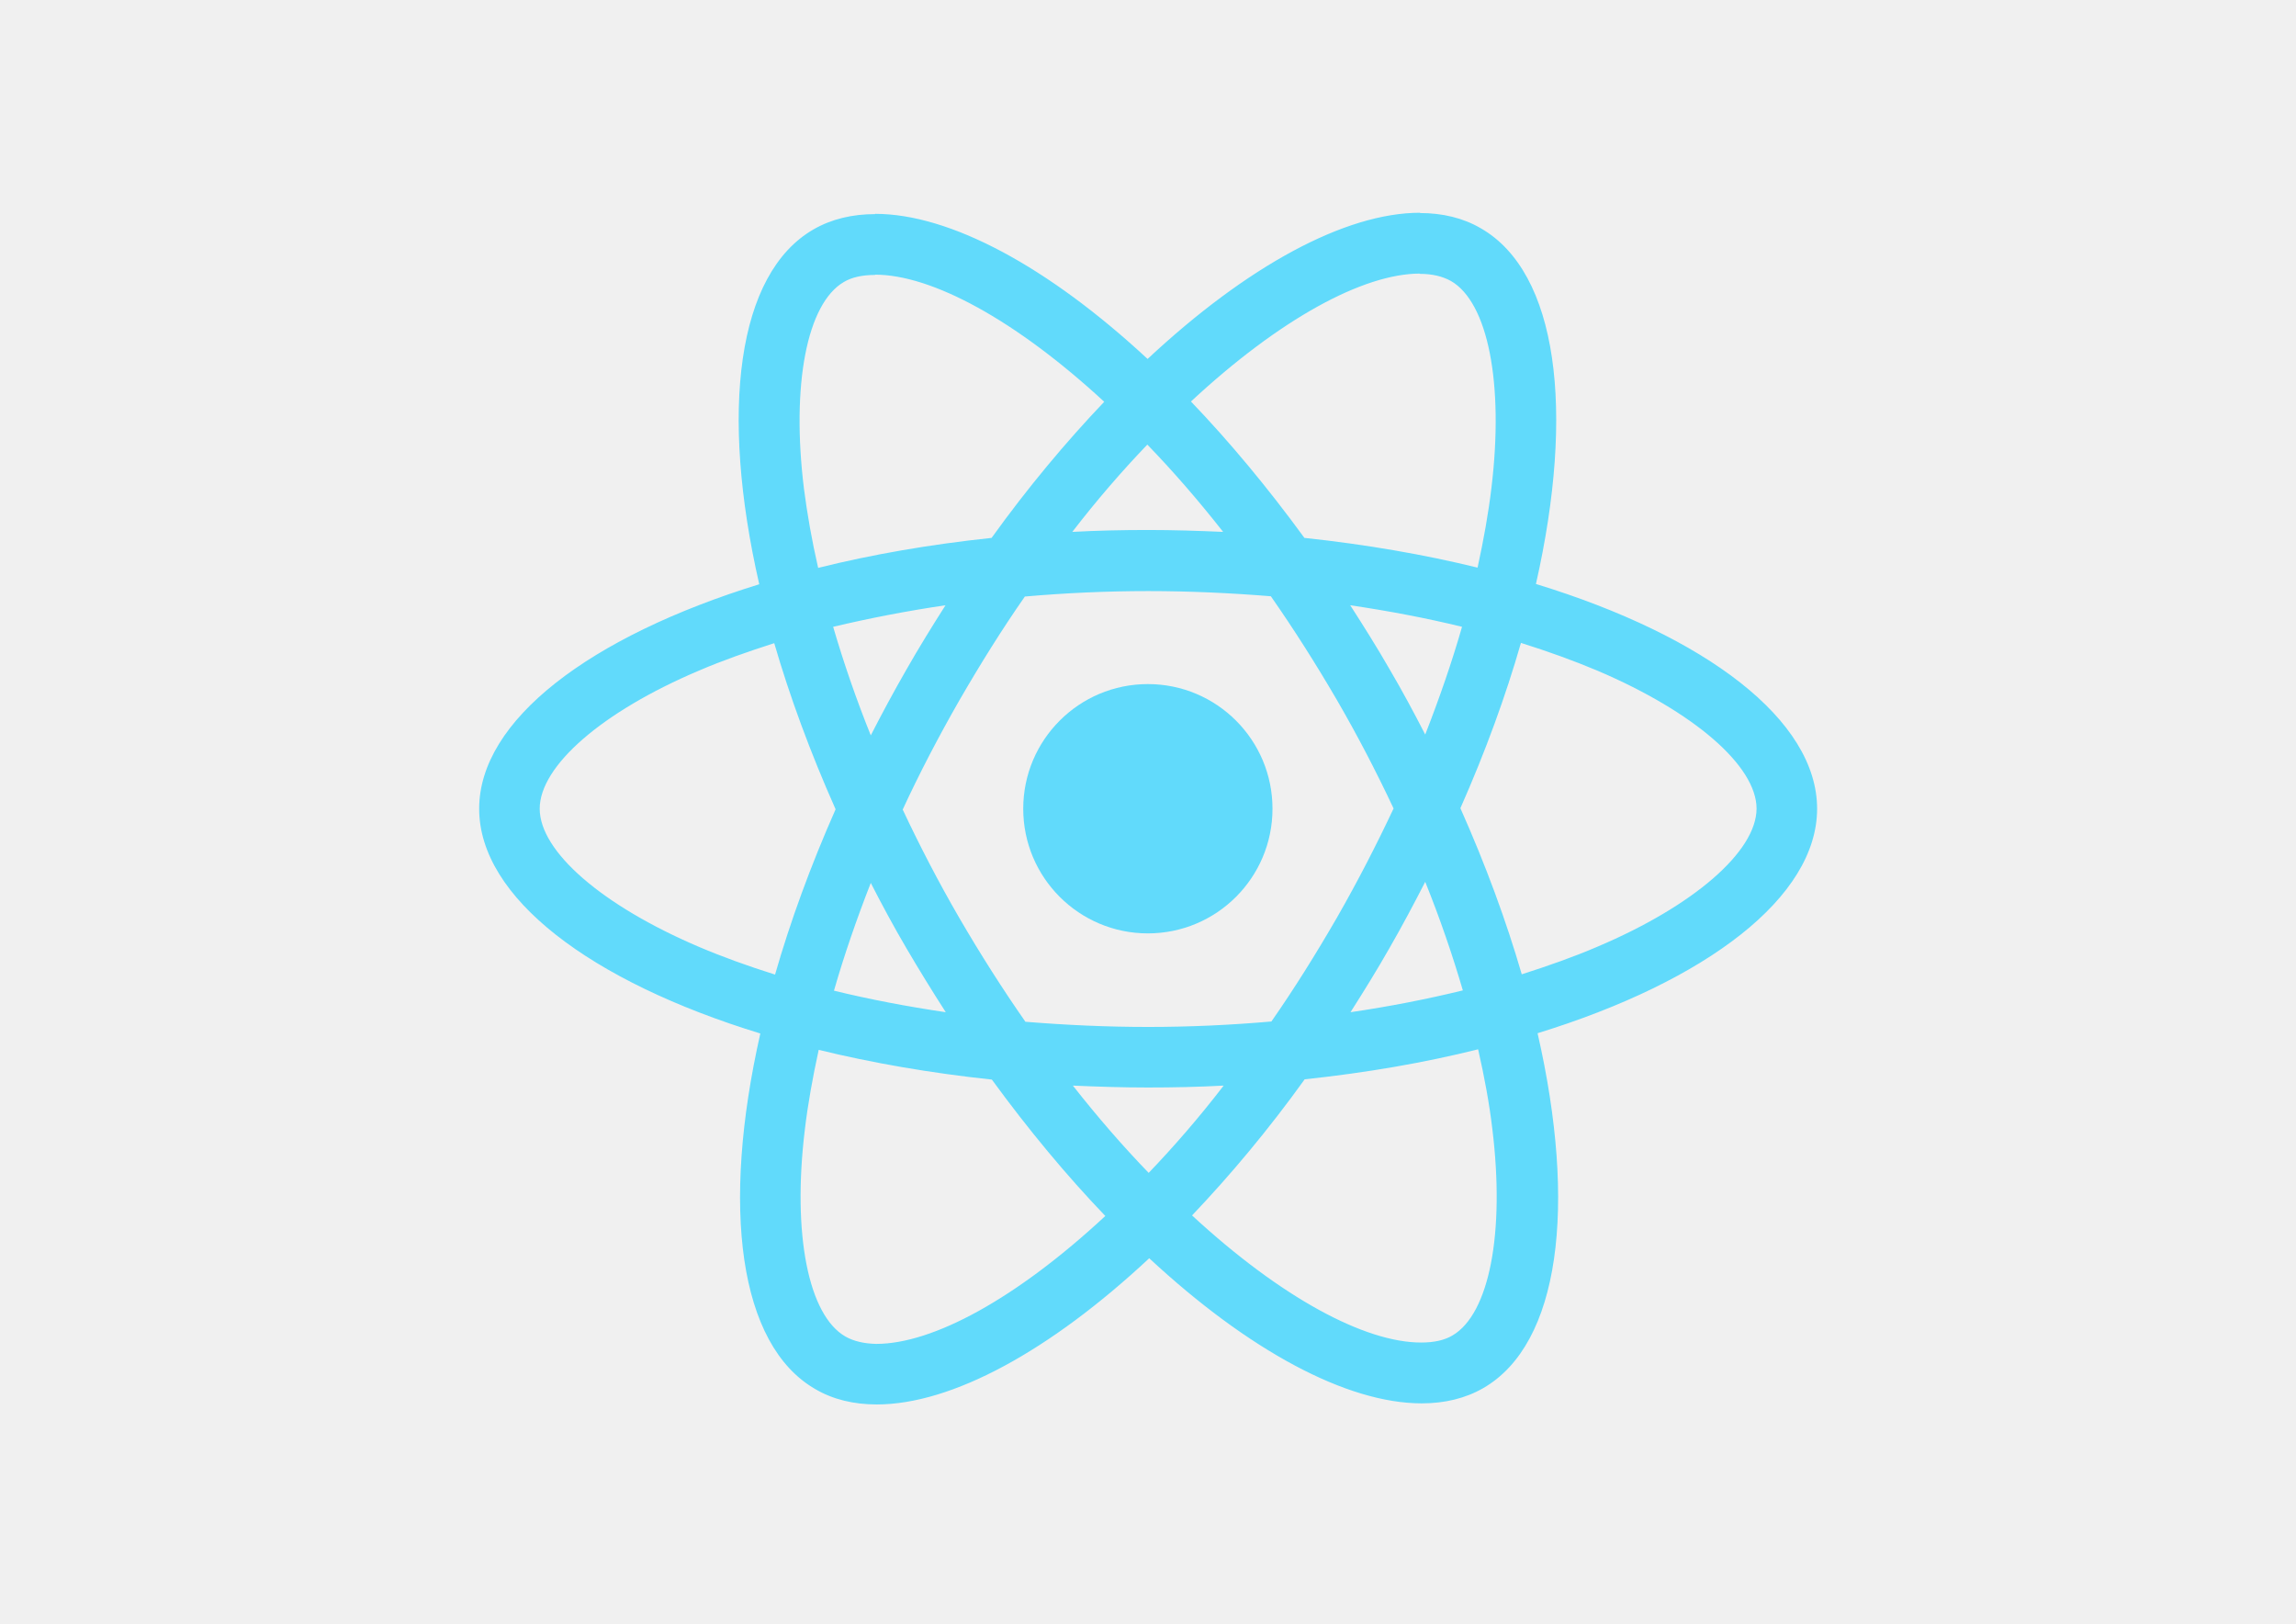
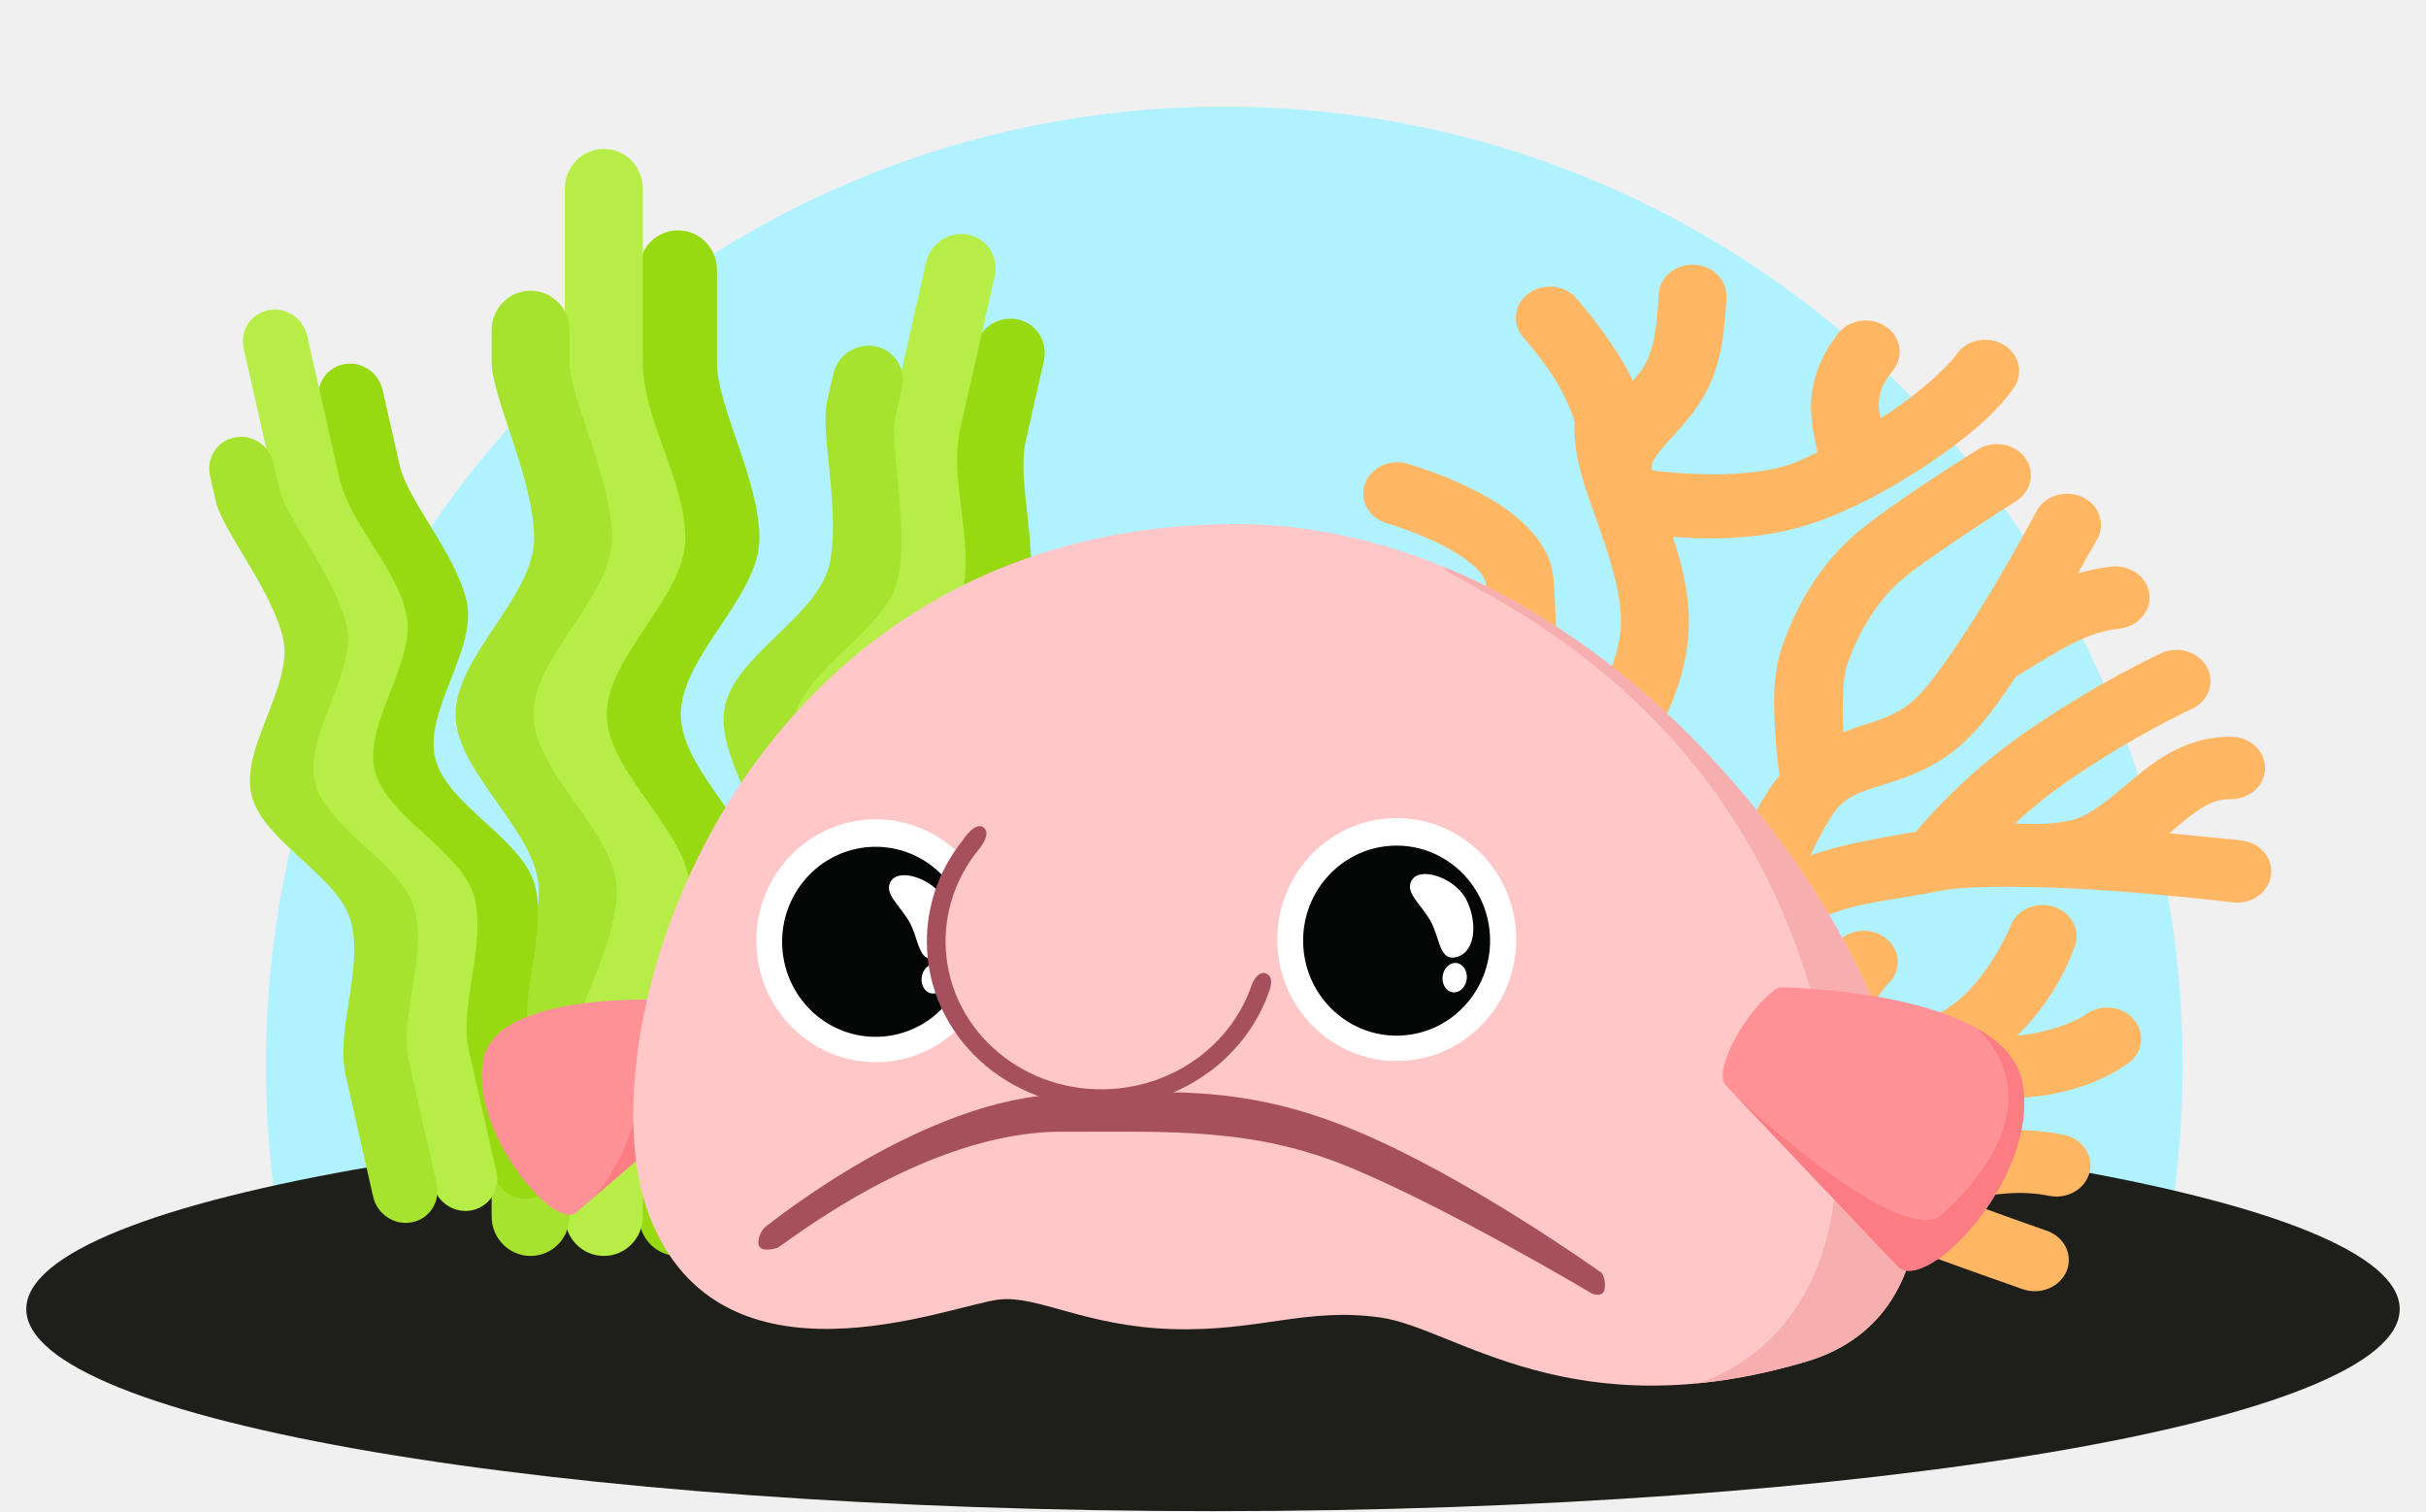
- <svg xmlns="http://www.w3.org/2000/svg" viewBox="0 0 841.9 595.3">
-   <g fill="#61DAFB">
-     <path d="M666.3 296.5c0-32.5-40.7-63.3-103.1-82.4 14.4-63.6 8-114.2-20.2-130.4-6.5-3.8-14.1-5.6-22.4-5.6v22.3c4.6 0 8.3.9 11.4 2.6 13.6 7.8 19.5 37.5 14.9 75.7-1.1 9.4-2.9 19.3-5.1 29.4-19.6-4.8-41-8.5-63.5-10.9-13.5-18.5-27.5-35.3-41.6-50 32.6-30.3 63.2-46.9 84-46.9V78c-27.5 0-63.5 19.6-99.9 53.6-36.4-33.8-72.4-53.2-99.9-53.2v22.3c20.7 0 51.4 16.5 84 46.6-14 14.7-28 31.4-41.3 49.9-22.6 2.4-44 6.1-63.6 11-2.3-10-4-19.7-5.2-29-4.7-38.2 1.1-67.9 14.6-75.8 3-1.8 6.9-2.6 11.5-2.6V78.5c-8.4 0-16 1.8-22.6 5.6-28.1 16.2-34.4 66.7-19.9 130.1-62.2 19.2-102.7 49.9-102.7 82.3 0 32.5 40.7 63.3 103.1 82.4-14.4 63.6-8 114.2 20.2 130.4 6.5 3.8 14.1 5.6 22.5 5.6 27.5 0 63.5-19.6 99.9-53.6 36.4 33.8 72.4 53.2 99.9 53.2 8.4 0 16-1.8 22.6-5.6 28.1-16.2 34.4-66.7 19.9-130.1 62-19.1 102.5-49.9 102.5-82.3zm-130.2-66.7c-3.7 12.9-8.3 26.2-13.5 39.5-4.1-8-8.4-16-13.1-24-4.6-8-9.5-15.8-14.4-23.4 14.2 2.1 27.9 4.7 41 7.9zm-45.8 106.5c-7.8 13.5-15.8 26.3-24.1 38.2-14.9 1.3-30 2-45.2 2-15.1 0-30.2-.7-45-1.9-8.3-11.9-16.4-24.6-24.2-38-7.6-13.1-14.5-26.4-20.8-39.8 6.2-13.4 13.2-26.8 20.7-39.9 7.8-13.5 15.8-26.3 24.1-38.2 14.9-1.3 30-2 45.2-2 15.1 0 30.2.7 45 1.9 8.3 11.9 16.4 24.6 24.2 38 7.6 13.1 14.5 26.4 20.8 39.8-6.3 13.4-13.2 26.8-20.7 39.9zm32.3-13c5.4 13.4 10 26.8 13.8 39.8-13.1 3.2-26.9 5.9-41.2 8 4.9-7.7 9.8-15.6 14.4-23.7 4.6-8 8.9-16.1 13-24.1zM421.2 430c-9.3-9.6-18.6-20.3-27.8-32 9 .4 18.2.7 27.5.7 9.4 0 18.7-.2 27.8-.7-9 11.7-18.3 22.4-27.5 32zm-74.4-58.9c-14.2-2.1-27.9-4.7-41-7.9 3.7-12.9 8.3-26.2 13.5-39.5 4.1 8 8.4 16 13.1 24 4.7 8 9.5 15.8 14.4 23.4zM420.7 163c9.3 9.6 18.6 20.3 27.8 32-9-.4-18.2-.7-27.5-.7-9.4 0-18.7.2-27.8.7 9-11.7 18.3-22.4 27.5-32zm-74 58.9c-4.9 7.7-9.8 15.6-14.4 23.7-4.6 8-8.9 16-13 24-5.4-13.4-10-26.8-13.8-39.8 13.1-3.1 26.9-5.8 41.2-7.9zm-90.5 125.2c-35.4-15.1-58.3-34.9-58.3-50.6 0-15.7 22.9-35.6 58.3-50.6 8.6-3.7 18-7 27.7-10.1 5.7 19.6 13.2 40 22.5 60.9-9.2 20.8-16.6 41.1-22.2 60.6-9.9-3.1-19.3-6.5-28-10.2zM310 490c-13.6-7.8-19.5-37.5-14.9-75.7 1.1-9.4 2.9-19.3 5.1-29.4 19.6 4.8 41 8.5 63.5 10.9 13.5 18.5 27.5 35.3 41.6 50-32.6 30.3-63.2 46.9-84 46.9-4.5-.1-8.3-1-11.3-2.7zm237.2-76.2c4.7 38.2-1.1 67.9-14.6 75.8-3 1.8-6.9 2.6-11.5 2.6-20.7 0-51.4-16.5-84-46.6 14-14.7 28-31.4 41.3-49.9 22.6-2.4 44-6.1 63.6-11 2.3 10.1 4.1 19.8 5.2 29.1zm38.5-66.7c-8.6 3.7-18 7-27.7 10.1-5.7-19.6-13.2-40-22.5-60.9 9.2-20.8 16.6-41.1 22.2-60.6 9.9 3.1 19.3 6.5 28.1 10.2 35.4 15.1 58.3 34.9 58.3 50.6-.1 15.7-23 35.6-58.4 50.6zM320.8 78.4z" />
-     <circle cx="420.9" cy="296.5" r="45.7" />
-     <path d="M520.5 78.1z" />
+ <svg xmlns="http://www.w3.org/2000/svg" style="fill-rule:evenodd;clip-rule:evenodd;stroke-linecap:round;stroke-linejoin:round;" xml:space="preserve" version="1.1" viewBox="0 0 554.893 345.613" id="svg1279">
+   <g id="g1154" transform="translate(9.213922,-399.2262)">
+     <path style="fill:#b0f2ff;fill-opacity:1" id="path975" d="m 51.612,642.82 c 0,-121.062 98.141,-219.203 219.203,-219.203 121.062,0 219.202,98.141 219.202,219.203 0,19.624 -2.579,38.646 -7.416,56.745 -28.822,4.553 -404.059,4.553 -423.768,-0.734 -4.712,-17.879 -7.221,-36.652 -7.221,-56.011 z" />
+     <path style="fill:#1e1f1b" id="path977" d="m 539.662,698.633 c 0,25.519 -121.523,46.206 -271.429,46.206 -149.907,0 -271.43,-20.687 -271.43,-46.206 0,-25.518 121.523,-46.205 271.43,-46.205 149.906,0 271.429,20.687 271.429,46.205" />
+     <g id="g985" transform="translate(-9.213919,399.2262)">
+       <path id="path979" style="fill:#97da12;fill-opacity:1;stroke-width:2.037" d="m 155.078,52.688 c 4.934,0 8.906,4.035 8.906,9.047 0,0 0,10.857 0,21.088 0,10.231 9.718,26.867 9.718,40.3 0,13.433 -17.964,26.867 -17.964,40.3 0,13.433 19.045,26.867 19.045,40.3 0,13.434 -10.799,27.888 -10.799,40.3 0,12.412 0,34.174 0,34.174 0,5.012 -3.972,9.047 -8.906,9.047 -4.934,0 -8.906,-4.035 -8.906,-9.047 0,0 0,-21.762 0,-34.174 0,-12.412 10.799,-26.867 10.799,-40.3 0,-13.433 -19.045,-26.867 -19.045,-40.3 0,-13.434 17.964,-26.867 17.964,-40.3 0,-13.433 -9.718,-30.069 -9.718,-40.3 0,-10.231 0,-21.088 0,-21.088 0,-5.012 3.972,-9.047 8.906,-9.047 z" />
+       <path id="path981" style="fill:#b6ee47;fill-opacity:1;stroke-width:2.037" d="m 138.123,34.071 c 4.934,0 8.906,4.035 8.906,9.047 0,0 0,26.371 0,39.705 0,13.334 9.718,26.867 9.718,40.3 0,13.433 -17.964,26.867 -17.964,40.3 0,13.433 19.045,26.867 19.045,40.3 0,13.434 -10.799,27.888 -10.799,40.3 0,12.412 0,34.174 0,34.174 0,5.012 -3.972,9.047 -8.906,9.047 -4.934,0 -8.906,-4.035 -8.906,-9.047 0,0 0,-21.762 0,-34.174 0,-12.412 10.799,-26.867 10.799,-40.3 0,-13.433 -19.045,-26.867 -19.045,-40.3 0,-13.434 17.964,-26.867 17.964,-40.3 0,-13.433 -9.718,-26.966 -9.718,-40.3 0,-13.334 0,-39.705 0,-39.705 0,-5.012 3.972,-9.047 8.906,-9.047 z" />
+       <path id="path983" style="fill:#a6e22e;fill-opacity:1;stroke-width:2.037" d="m 121.356,66.491 c 4.934,0 8.906,4.035 8.906,9.047 0,0 0,-0.646 0,7.285 0,7.931 9.718,26.867 9.718,40.3 0,13.433 -17.964,26.867 -17.964,40.3 0,13.433 19.045,26.867 19.045,40.3 0,13.434 -10.799,27.888 -10.799,40.3 0,12.412 0,34.174 0,34.174 0,5.012 -3.972,9.047 -8.906,9.047 -4.934,0 -8.906,-4.035 -8.906,-9.047 0,0 0,-21.762 0,-34.174 0,-12.412 10.799,-26.867 10.799,-40.3 0,-13.433 -19.045,-26.867 -19.045,-40.3 0,-13.434 17.964,-26.867 17.964,-40.3 0,-13.433 -9.718,-32.369 -9.718,-40.3 0,-7.931 0,-7.285 0,-7.285 0,-5.012 3.972,-9.047 8.906,-9.047 z" />
+     </g>
+     <g id="g993" transform="translate(-9.213919,399.2262)">
+       <path id="path987" style="fill:#97da12;fill-opacity:1;stroke-width:1.833" d="m 232.708,73.04 c 4.349,0.872 7.048,5.121 6.051,9.527 0,0 -2.159,9.544 -4.194,18.539 -2.035,8.994 3.222,25.335 0.55,37.145 -2.672,11.809 -21.178,20.445 -23.85,32.254 -2.672,11.809 11.443,26.983 8.771,38.792 -2.672,11.809 -15.066,22.608 -17.534,33.52 -2.469,10.912 -6.797,30.042 -6.797,30.042 -0.997,4.406 -5.301,7.252 -9.65,6.38 -4.349,-0.872 -7.048,-5.121 -6.051,-9.527 0,0 4.328,-19.13 6.797,-30.042 2.469,-10.912 14.862,-21.711 17.534,-33.52 2.672,-11.809 -11.443,-26.983 -8.771,-38.792 2.672,-11.809 21.178,-20.445 23.85,-32.254 2.672,-11.809 -2.585,-28.15 -0.55,-37.145 2.035,-8.994 4.194,-18.539 4.194,-18.539 0.997,-4.406 5.301,-7.252 9.65,-6.38 z" />
+       <path id="path989" style="fill:#b6ee47;fill-opacity:1;stroke-width:1.833" d="m 221.466,53.679 c 4.349,0.872 7.048,5.121 6.051,9.527 0,0 -5.245,23.182 -7.897,34.904 -2.652,11.722 3.222,25.335 0.55,37.145 -2.672,11.809 -21.178,20.445 -23.85,32.254 -2.672,11.809 11.443,26.983 8.771,38.792 -2.672,11.809 -15.066,22.608 -17.534,33.52 -2.469,10.912 -6.797,30.042 -6.797,30.042 -0.997,4.406 -5.301,7.252 -9.65,6.38 -4.349,-0.872 -7.048,-5.121 -6.051,-9.527 0,0 4.328,-19.13 6.797,-30.042 2.469,-10.912 14.862,-21.711 17.534,-33.52 2.672,-11.809 -11.443,-26.983 -8.771,-38.792 2.672,-11.809 21.178,-20.445 23.85,-32.254 2.672,-11.809 -3.202,-25.423 -0.55,-37.145 2.652,-11.722 7.897,-34.904 7.897,-34.904 0.997,-4.406 5.301,-7.252 9.65,-6.38 z" />
+       <path id="path991" style="fill:#a6e22e;fill-opacity:1;stroke-width:1.833" d="m 200.24,79.218 c 4.349,0.872 7.048,5.121 6.051,9.527 0,0 0.128,-0.568 -1.449,6.404 -1.577,6.972 3.222,25.335 0.55,37.145 -2.672,11.809 -21.178,20.445 -23.85,32.254 -2.672,11.809 11.443,26.983 8.771,38.792 -2.672,11.809 -15.066,22.608 -17.534,33.52 -2.469,10.912 -6.797,30.042 -6.797,30.042 -0.997,4.406 -5.301,7.252 -9.65,6.38 -4.349,-0.872 -7.048,-5.121 -6.051,-9.527 0,0 4.328,-19.13 6.797,-30.042 2.469,-10.912 14.862,-21.711 17.534,-33.52 2.672,-11.809 -11.443,-26.983 -8.771,-38.792 2.672,-11.809 21.178,-20.445 23.85,-32.254 2.672,-11.809 -2.127,-30.173 -0.55,-37.145 1.577,-6.972 1.449,-6.404 1.449,-6.404 0.997,-4.406 5.301,-7.252 9.65,-6.38 z" />
+     </g>
+     <g id="g1001" transform="matrix(0.9249793,0,0,0.9249793,0.3542221,420.209)">
+       <path id="path995" style="fill:#97da12;fill-opacity:1;stroke-width:1.833" d="m 74.629,67.38 c 4.349,-0.872 8.653,1.974 9.65,6.38 0,0 2.159,9.544 4.194,18.539 2.035,8.994 13.909,21.902 16.581,33.711 2.672,11.809 -10.49,26.792 -7.818,38.601 2.672,11.809 22.131,20.254 24.803,32.063 2.672,11.809 -3.972,26.424 -1.503,37.336 2.469,10.912 6.797,30.042 6.797,30.042 0.997,4.406 -1.702,8.655 -6.051,9.527 -4.349,0.872 -8.653,-1.974 -9.65,-6.38 0,0 -4.328,-19.13 -6.797,-30.042 -2.469,-10.912 4.175,-25.526 1.503,-37.336 -2.672,-11.809 -22.131,-20.254 -24.803,-32.063 -2.672,-11.809 10.49,-26.792 7.818,-38.601 C 86.682,117.347 74.807,104.44 72.772,95.446 70.737,86.451 68.578,76.907 68.578,76.907 67.581,72.501 70.28,68.252 74.629,67.38 Z" />
+       <path id="path997" style="fill:#b6ee47;fill-opacity:1;stroke-width:1.833" d="m 55.981,54.01 c 4.349,-0.872 8.653,1.974 9.65,6.38 0,0 5.245,23.182 7.897,34.904 2.652,11.722 13.909,21.902 16.581,33.711 2.672,11.809 -10.49,26.792 -7.818,38.601 2.672,11.809 22.131,20.254 24.803,32.063 2.672,11.809 -3.972,26.424 -1.503,37.336 2.469,10.912 6.797,30.042 6.797,30.042 0.997,4.406 -1.702,8.655 -6.051,9.527 -4.349,0.872 -8.653,-1.974 -9.65,-6.38 0,0 -4.328,-19.13 -6.797,-30.042 -2.469,-10.912 4.175,-25.526 1.503,-37.336 -2.672,-11.809 -22.131,-20.254 -24.803,-32.063 -2.672,-11.809 10.49,-26.792 7.818,-38.601 C 71.737,120.343 60.48,110.163 57.827,98.441 55.175,86.719 49.93,63.537 49.93,63.537 c -0.997,-4.406 1.702,-8.655 6.051,-9.527 z" />
+       <path id="path999" style="fill:#a6e22e;fill-opacity:1;stroke-width:1.833" d="m 47.651,85.472 c 4.349,-0.872 8.653,1.974 9.65,6.38 0,0 -0.128,-0.568 1.449,6.404 1.577,6.972 13.909,21.902 16.581,33.711 2.672,11.809 -10.49,26.792 -7.818,38.601 2.672,11.809 22.131,20.254 24.803,32.063 2.672,11.809 -3.972,26.424 -1.503,37.336 2.469,10.912 6.797,30.042 6.797,30.042 0.997,4.406 -1.702,8.655 -6.051,9.527 -4.349,0.872 -8.653,-1.974 -9.65,-6.38 0,0 -4.328,-19.13 -6.797,-30.042 -2.469,-10.912 4.175,-25.526 1.503,-37.336 -2.672,-11.809 -22.131,-20.254 -24.803,-32.063 -2.672,-11.809 10.49,-26.792 7.818,-38.601 -2.672,-11.809 -15.004,-26.739 -16.581,-33.711 -1.577,-6.972 -1.449,-6.404 -1.449,-6.404 -0.997,-4.406 1.702,-8.655 6.051,-9.527 z" />
+     </g>
+     <path style="color:#000000;clip-rule:nonzero;fill:#ffb763;fill-opacity:1;fill-rule:nonzero;stroke-width:0.924;stroke-linejoin:miter;-inkscape-stroke:none" d="m 378.242,459.762 c -4.287,-0.165 -7.908,2.895 -8.088,6.835 -0.417,9.124 -1.493,13.133 -3.228,16.242 -0.607,1.089 -1.656,2.305 -2.653,3.517 -1.547,-3.472 -3.648,-6.602 -5.612,-9.471 -3.681,-5.379 -7.382,-9.507 -7.382,-9.507 -2.723,-3.048 -7.619,-3.49 -10.935,-0.987 -3.316,2.503 -3.797,7.003 -1.073,10.051 0,0 3.144,3.528 6.237,8.048 3.093,4.52 5.444,10.467 5.412,11.493 v -0.038 c -0.304,8.271 2.82,15.911 5.512,23.543 2.691,7.632 5.105,15.155 5.109,21.924 0,7.965 -4.606,16.588 -8.188,22.26 -2.303,-3.24 -3.981,-5.99 -4.376,-7.974 -3.367,-16.913 -1.838,-11.255 -2.866,-24.062 -0.435,-5.411 -3.566,-9.696 -7.037,-12.9 -3.472,-3.204 -7.497,-5.6 -11.346,-7.539 -7.698,-3.878 -15.071,-5.933 -15.071,-5.933 -4.102,-1.16 -8.45,0.957 -9.711,4.727 -1.261,3.77 1.042,7.765 5.143,8.924 0,0 6.123,1.76 12.171,4.806 3.024,1.523 5.933,3.368 7.804,5.094 1.87,1.726 2.487,3.062 2.552,3.872 0.756,9.415 0.691,11.497 1.994,19.101 -7.644,-3.99 -15.962,-9.296 -27.441,-19.401 -3.099,-2.727 -8.016,-2.63 -10.984,0.218 -2.969,2.848 -2.864,7.369 0.235,10.098 20.103,17.697 33.697,23.387 45.929,28.797 0.427,0.581 0.827,1.248 1.247,1.812 3.138,4.221 6.06,8.089 7.708,12.114 1.648,4.025 2.299,8.135 0.631,14.075 -0.933,3.322 -2.811,7.303 -5.732,11.863 -2.613,-6.734 -5.922,-13.694 -9.544,-20.372 -6.512,-12.007 -13.123,-22.307 -19.513,-28.083 -3.06,-2.766 -7.979,-2.728 -10.988,0.085 -3.009,2.812 -2.967,7.334 0.093,10.099 1.677,1.516 4.964,5.827 8.587,11.256 -4.453,-1.08 -9.111,-2.038 -14.155,-2.721 -4.245,-0.576 -8.195,2.121 -8.821,6.023 -0.626,3.903 2.309,7.533 6.555,8.107 11.125,1.506 20.399,4.233 27.215,7.276 4.789,9.633 8.7,19.521 9.779,25.895 2.7,15.946 -2.224,46.286 -2.224,46.286 -0.688,3.892 2.187,7.56 6.421,8.194 4.235,0.633 8.228,-2.009 8.917,-5.902 0,0 0.468,-2.72 1.045,-6.603 0.987,-0.38 3.639,-1.445 8.551,-2.778 5.727,-1.553 12.931,-2.718 16.993,-2.269 11.346,1.253 20.802,4.33 29.318,8.77 6.071,3.165 18.046,7.579 29.437,11.742 11.391,4.163 21.59,7.707 21.59,7.707 4.014,1.395 8.499,-0.464 10.016,-4.154 1.518,-3.689 -0.505,-7.811 -4.519,-9.206 0,0 -9.349,-3.284 -19.123,-6.826 6.873,-1.769 13.42,-2.431 19.654,-1.17 4.191,0.847 8.335,-1.588 9.257,-5.44 0.922,-3.851 -1.727,-7.661 -5.917,-8.509 -14.909,-3.016 -29.234,0.922 -37.388,3.72 -8.153,2.798 -9.337,2.258 -10.896,1.59 2.048,-1.92 2.422,-2.402 5.719,-5.237 4.87,-4.188 10.766,-8.797 15.869,-12.099 1.293,0.854 2.639,1.595 4.002,2.075 4.136,1.457 8.432,1.741 12.779,1.506 8.694,-0.47 17.666,-2.988 24.569,-7.853 3.406,-2.4 4.05,-6.883 1.439,-10.013 -2.611,-3.13 -7.488,-3.722 -10.894,-1.322 -3.264,2.3 -10.296,4.574 -15.861,4.91 9.728,-9.289 13.223,-20.524 13.223,-20.524 1.314,-3.754 -0.932,-7.777 -5.017,-8.985 -4.085,-1.209 -8.463,0.856 -9.777,4.611 0,0 -6.024,14.788 -16.604,19.979 -5.176,2.54 -10.277,6.134 -15.174,9.906 -0.299,-2.108 -0.58,-4.174 -0.537,-5.911 0.108,-4.348 1.033,-7.404 4.636,-11.155 2.839,-2.956 2.534,-7.468 -0.682,-10.079 -3.217,-2.611 -8.127,-2.33 -10.967,0.627 -5.965,6.21 -8.356,13.524 -8.523,20.282 -0.153,6.186 1.156,11.984 2.356,17.779 -2.342,2.157 -4.68,4.24 -5.489,5.028 -5.456,-2.063 -11.283,-3.691 -17.515,-4.812 0.23,-3.2 0.635,-7.316 1.512,-11.884 1.847,-9.616 6.095,-20.044 11.502,-24.138 15.193,-11.503 21.073,-10.215 39.777,-13.85 h 0.012 c 0.074,-0.014 0.116,-0.019 0.19,-0.033 6.778,-1.325 24.365,-0.974 39.122,0.109 14.757,1.083 27.292,2.607 27.292,2.607 4.254,0.517 8.158,-2.233 8.721,-6.143 0.563,-3.91 -2.429,-7.5 -6.683,-8.017 0,0 -7.393,-0.802 -16.568,-1.658 0.787,-0.685 1.756,-1.484 2.493,-2.098 4.685,-3.9 7.677,-5.751 11.474,-5.679 4.29,0.082 7.84,-3.048 7.93,-6.991 0.09,-3.943 -3.316,-7.206 -7.606,-7.288 -9.739,-0.186 -16.87,4.91 -22.23,9.372 -5.36,4.462 -9.801,8.593 -14.532,9.719 -4.731,1.126 -8.866,0.812 -12.871,0.771 3.328,-3.04 7.084,-6.229 11.679,-9.419 15.306,-10.624 28.776,-16.789 28.776,-16.789 3.842,-1.757 5.407,-6.044 3.495,-9.575 -1.911,-3.531 -6.574,-4.97 -10.416,-3.214 0,0 -14.712,6.722 -31.22,18.181 -12.612,8.754 -21.269,18.298 -24.914,22.653 -8.897,1.634 -16.488,2.734 -24.189,5.464 2.424,-5.017 5.031,-9.749 6.674,-11.354 2.708,-2.646 5.534,-3.437 10.657,-5.025 5.122,-1.588 12.178,-4.038 18.519,-10.174 3.769,-3.648 7.524,-8.807 11.189,-14.35 10.19,-6.183 16.051,-10.18 23.694,-10.994 4.263,-0.455 7.317,-3.999 6.822,-7.917 -0.495,-3.917 -4.35,-6.724 -8.611,-6.271 -2.775,0.296 -5.316,0.859 -7.743,1.57 1.433,-2.598 4.516,-7.97 4.516,-7.97 1.887,-3.543 0.29,-7.821 -3.565,-9.554 -3.855,-1.734 -8.509,-0.267 -10.395,3.276 0,0 -4.474,8.405 -10.212,18.027 -5.738,9.621 -13.259,20.765 -16.961,24.348 -4.008,3.879 -7.402,4.984 -12.218,6.477 -1.408,0.436 -3.159,1.118 -4.802,1.693 -0.356,-5.806 -0.027,-12.792 0.789,-15.16 2.819,-8.184 7.17,-15.249 13.27,-20.28 6.259,-5.161 25.481,-17.421 25.481,-17.421 3.54,-2.23 4.443,-6.675 2.017,-9.928 -2.426,-3.253 -7.262,-4.082 -10.802,-1.852 0,0 -18.509,11.509 -27.072,18.57 -8.721,7.191 -14.282,16.652 -17.709,26.599 -2.294,6.658 -1.913,14.116 -1.484,20.631 0.316,4.799 0.675,6.864 0.938,8.718 -4.58,5.604 -7.639,12.579 -10.216,18.958 -2.316,5.734 -3.667,9.885 -4.316,11.937 -9.456,8.358 -13.011,20.647 -14.995,30.98 -0.971,5.053 -1.444,9.631 -1.71,13.242 -5.344,0.426 -10.473,1.565 -14.875,2.759 -0.993,0.269 -1.581,0.501 -2.491,0.772 0.635,-8.164 0.897,-17.108 -0.109,-25.303 8.519,-10.051 13.614,-18.83 15.86,-26.826 2.431,-8.654 1.43,-16.413 -1.134,-22.676 -0.427,-1.044 -0.931,-1.994 -1.42,-2.961 2.389,-2.762 14.664,-17.741 14.654,-36.031 0,-7.008 -1.731,-13.384 -3.667,-19.411 7.675,0.645 20.576,0.932 32.8,-3.36 8.691,-3.051 17.896,-8.067 26.029,-13.573 8.133,-5.506 15.046,-11.174 19.181,-17.163 2.3,-3.33 1.228,-7.743 -2.395,-9.857 -3.623,-2.114 -8.425,-1.129 -10.724,2.202 -1.981,2.869 -8.079,8.445 -15.278,13.319 -0.669,0.453 -1.423,0.82 -2.111,1.265 -0.113,-0.666 -0.319,-1.457 -0.35,-2.049 -0.149,-2.814 0.128,-4.971 3.247,-8.915 2.522,-3.191 1.752,-7.657 -1.719,-9.975 -3.472,-2.318 -8.33,-1.61 -10.852,1.58 -4.921,6.225 -6.476,12.722 -6.196,18.006 0.199,3.747 0.898,6.639 1.476,9.199 -1.975,0.897 -4.065,1.992 -5.851,2.619 -12.352,4.337 -31.893,1.516 -31.893,1.516 -0.364,-0.393 -0.764,-1.455 2.021,-4.833 2.786,-3.378 6.847,-7.047 9.956,-12.62 3.108,-5.573 4.466,-12.145 4.924,-22.158 0.18,-3.94 -3.15,-7.268 -7.436,-7.434 z" id="path1003" />
+     <g id="g1039" transform="translate(-1198.487,374.4212)">
+       <path d="m 1353.816,273.874 -32.688,28.194 c -5.288,4.562 -25.087,-19.763 -21.149,-35.53 3.939,-15.766 44.746,-12.959 44.746,-12.959 5.358,3.714 11.73,18.02 9.091,20.295" opacity="1" fill="#ff9197" id="path1005" />
+       <path d="m 1335.079,274.571 c 0.606,6.626 -5.247,19.638 -10.788,24.77 l 29.525,-25.467 c 0,0 -19.706,-9.265 -18.527,0.697" opacity="1" fill="#fb7c83" id="path1007" />
+       <path d="m 1337.768,302.795 c 16.284,42.311 69.052,20.427 80.07,19.221 8.912,-0.974 19.6,6.114 39.48,6.76 19.879,0.643 30.724,-5.082 47.807,-2.631 17.083,2.45 43.615,26.067 97.508,10.005 71.217,-21.49 -17.007,-191.477 -130.613,-191.477 -113.607,0 -150.536,115.815 -134.252,158.122 v 0" opacity="1" fill="#ffc7c7" id="path1009" />
+       <path d="m 1364.538,305.246 c 1.135,-0.769 36.514,-29.61 68.372,-30.198 21.611,-0.403 39.734,-2.7 65.968,8.152 26.234,10.852 55.783,32.11 56.551,32.582 0.769,0.468 1.28,3.143 0.724,4.336 -0.556,1.192 -2.352,0.834 -2.999,0.408 -0.645,-0.426 -32.833,-19.519 -55.104,-28.731 -22.27,-9.21 -41.386,-8.129 -65.968,-8.151 -31.864,-0.037 -64.07,26.425 -65.098,26.609 -1.03,0.216 -3.484,0.921 -4.118,-0.564 -0.528,-1.232 0.536,-3.676 1.672,-4.443 v 0" opacity="1" fill="#a7505d" id="path1011" />
+       <path d="m 1416.916,239.602 c 0.192,15.338 -11.887,27.93 -26.976,28.127 v 0 c -15.091,0.195 -27.48,-12.08 -27.671,-27.417 -0.192,-15.338 11.885,-27.93 26.976,-28.126 v 0 c 15.091,-0.196 27.479,12.079 27.671,27.416" opacity="1" fill="#ffffff" id="path1013" />
+       <path d="m 1390.833,261.897 c -11.78,0.721 -21.907,-8.395 -22.624,-20.369 -0.717,-11.972 8.245,-22.272 20.025,-23.012 11.78,-0.738 21.92,8.361 22.659,20.367 0.7,12.01 -8.279,22.294 -20.06,23.014" opacity="1" fill="#040606" id="path1015" />
+       <path d="m 1393.176,226.161 c 2.056,-2.819 9.528,-0.317 12.146,4.368 2.618,4.683 2.594,11.876 -1.744,13.328 -4.338,1.45 -4.021,-4.2 -6.294,-8.184 -2.275,-3.984 -6.164,-6.695 -4.108,-9.511 v -10e-4" opacity="1" fill="#ffffff" id="path1017" />
+       <path d="m 1403.112,245.312 c 1.53,0.089 2.646,1.668 2.494,3.524 -0.153,1.854 -1.518,3.284 -3.049,3.194 -1.531,-0.089 -2.647,-1.668 -2.493,-3.523 0.153,-1.855 1.517,-3.285 3.048,-3.195" opacity="1" fill="#ffffff" id="path1019" />
+       <path d="m 1536.081,239.334 c 0.192,15.337 -11.887,27.93 -26.976,28.124 v 0 c -15.091,0.198 -27.479,-12.077 -27.671,-27.414 -0.192,-15.338 11.886,-27.93 26.978,-28.127 v 0 c 15.089,-0.195 27.478,12.08 27.669,27.417 v 0" opacity="1" fill="#ffffff" id="path1021" />
+       <path d="m 1510,261.629 c -11.782,0.72 -21.908,-8.397 -22.624,-20.369 -0.718,-11.974 8.245,-22.274 20.025,-23.014 11.779,-0.738 21.92,8.363 22.659,20.37 0.7,12.008 -8.28,22.293 -20.06,23.013" opacity="1" fill="#040606" id="path1023" />
+       <path d="m 1512.341,225.893 c 2.056,-2.819 9.528,-0.317 12.147,4.367 2.617,4.682 2.593,11.877 -1.743,13.329 -4.339,1.451 -4.021,-4.201 -6.295,-8.185 -2.274,-3.983 -6.165,-6.694 -4.109,-9.511 v 0" opacity="1" fill="#ffffff" id="path1025" />
+       <path d="m 1522.278,245.042 c 1.53,0.091 2.647,1.668 2.494,3.523 -0.154,1.856 -1.519,3.287 -3.048,3.197 -1.531,-0.091 -2.647,-1.668 -2.495,-3.524 0.153,-1.855 1.517,-3.286 3.049,-3.196" opacity="1" fill="#ffffff" id="path1027" />
+       <path d="m 1478.705,237.457 c 1.241,19.55 -14.425,36.475 -35.003,37.812 -20.578,1.337 -38.284,-13.419 -39.558,-32.967 -1.275,-19.548 14.364,-36.496 34.938,-37.864 20.578,-1.369 38.307,13.359 39.615,32.904" opacity="1" fill="#ffc7c7" id="path1029" />
+       <path d="m 1475.594,250.001 c -4.377,13.035 -16.789,22.876 -31.989,23.86 -19.76,1.283 -36.76,-12.89 -37.98,-31.66 -0.557,-8.563 2.267,-16.605 7.377,-22.945 0,0 3.219,-3.635 1.272,-5.179 -1.945,-1.545 -4.718,2.787 -4.718,2.787 -5.688,7.088 -8.828,16.069 -8.204,25.628 1.374,21.007 20.402,36.861 42.517,35.425 17.036,-1.104 30.941,-12.148 35.824,-26.768 0,0 1.147,-2.995 -0.864,-3.713 -2.009,-0.719 -3.235,2.565 -3.235,2.565 v 0" opacity="1" fill="#a7505d" id="path1031" />
+       <path d="m 1519.483,154.445 c 0,3.417 63.826,23.922 84.538,98.941 21.131,76.54 -26.729,87.811 -26.621,87.806 0.419,-0.017 0.578,-0.044 1.089,-0.098 7.379,-0.777 15.401,-2.338 24.144,-4.944 60.801,-18.347 5.389,-144.93 -82.814,-181.565 -0.1,-0.041 -0.209,-0.061 -0.295,-0.122 -0.055,-0.039 -0.02,-0.003 -0.02,-0.003" opacity="1" fill="#f6aeae" id="path1033" />
+       <path d="m 1584.014,273.013 39.294,41.381 c 6.358,6.695 32.35,-20.049 28.588,-41.714 -3.763,-21.666 -55.803,-22.08 -55.803,-22.08 -7.095,4.457 -15.252,19.073 -12.079,22.413 v 0" opacity="1" fill="#ff9197" id="path1035" />
+       <path d="m 1641.556,260.071 v 0 c 16.058,15.736 1.285,34.289 -8.163,42.558 -8.514,7.449 -41.757,-21.644 -48.267,-28.444 l 38.182,40.209 c 6.358,6.695 32.35,-20.049 28.588,-41.714 -0.943,-5.427 -4.916,-9.52 -10.34,-12.609" opacity="1" fill="#fb7c83" id="path1037" />
+     </g>
  </g>
+   <defs id="defs1202" />
</svg>
